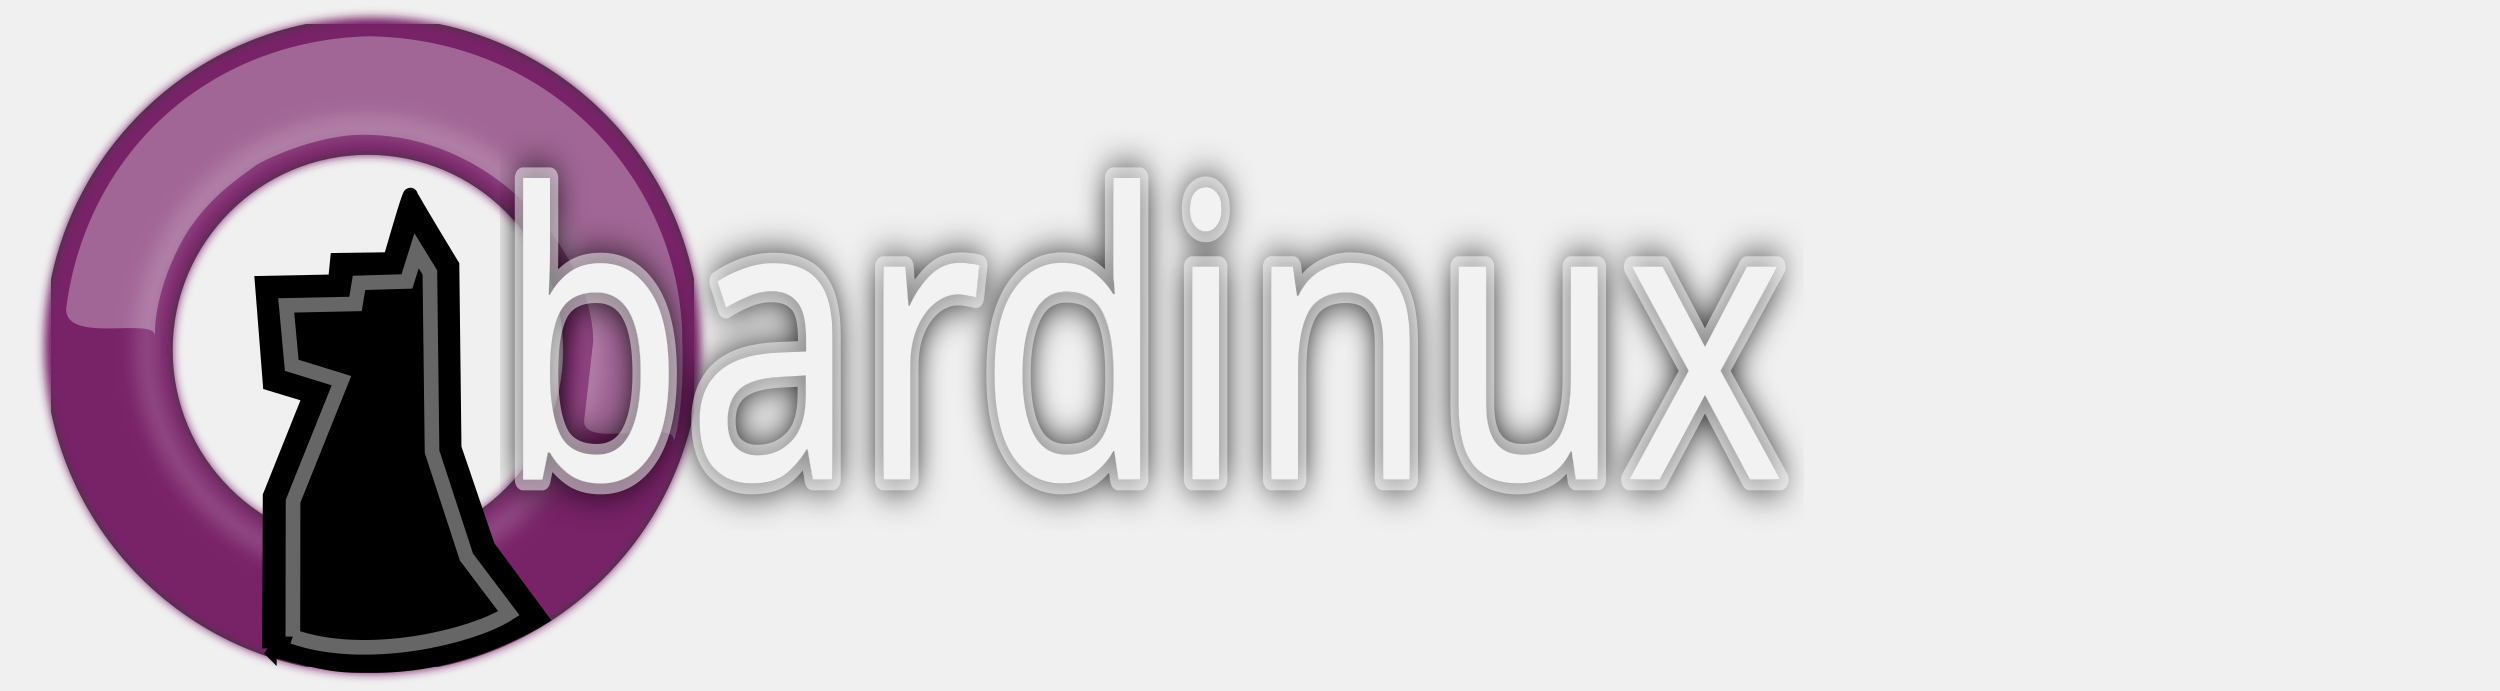
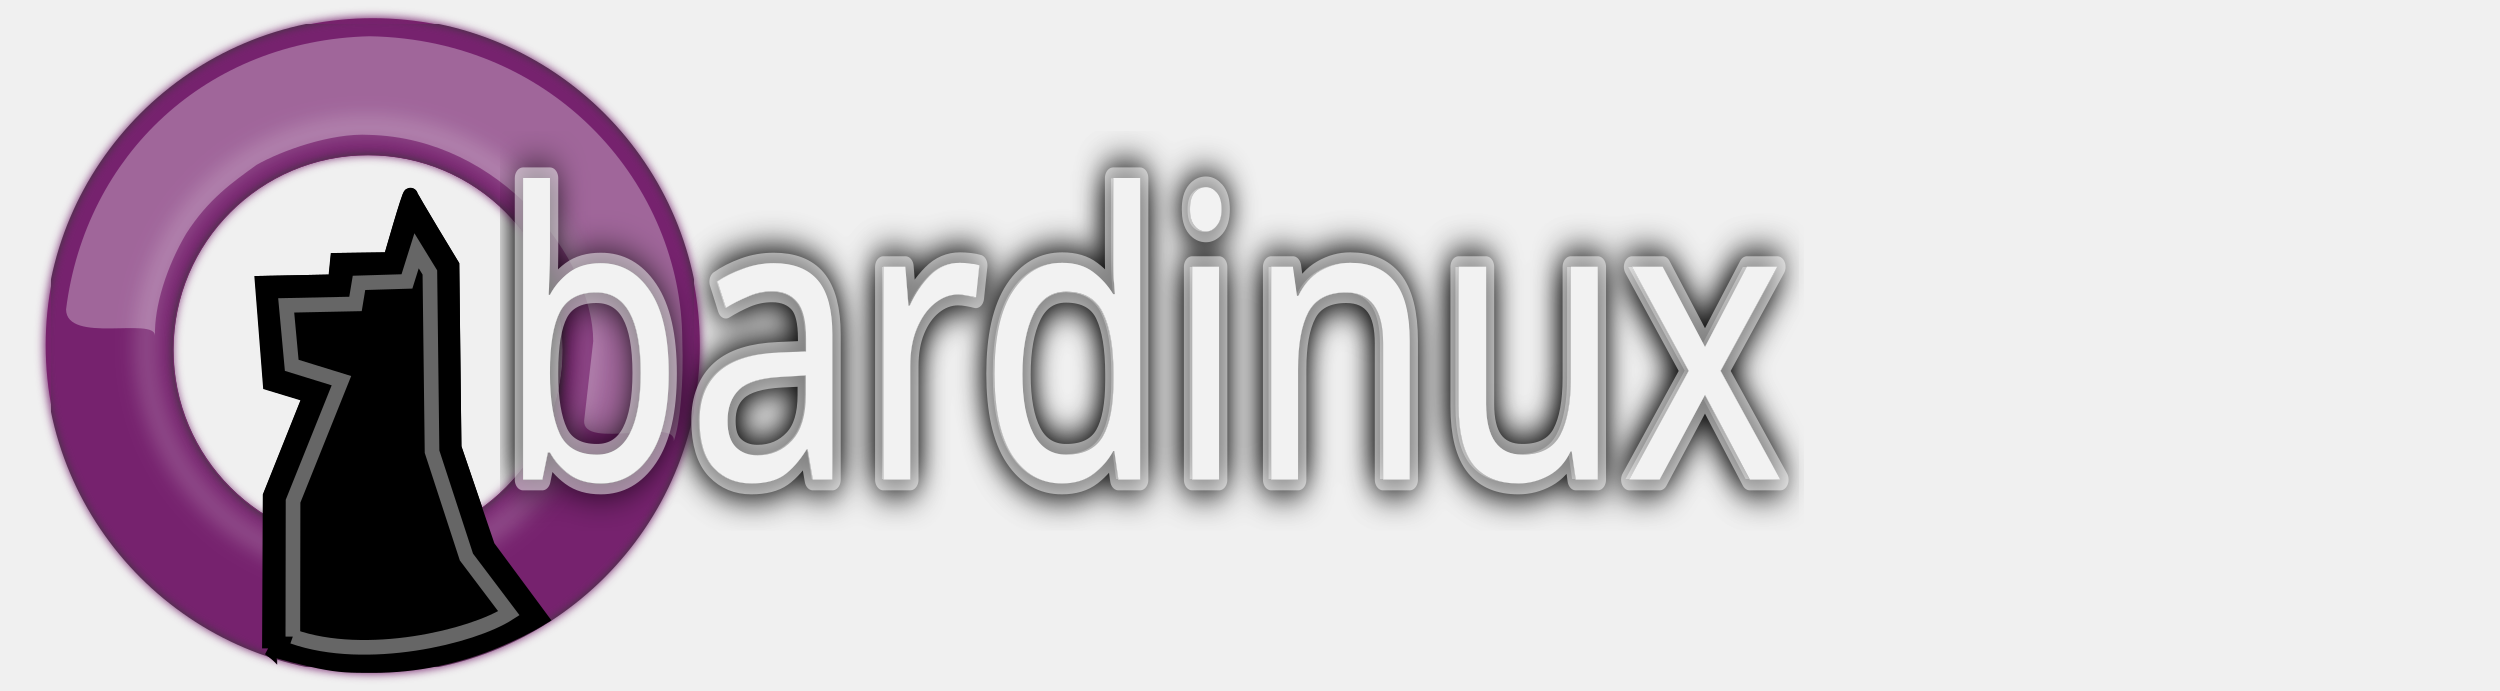
<svg xmlns="http://www.w3.org/2000/svg" xmlns:xlink="http://www.w3.org/1999/xlink" width="200" height="55.277" id="svg6436" version="1.1">
  <defs id="defs6438">
    <filter id="filter7859-7" x="0" y="0" width="1" height="1" color-interpolation-filters="sRGB">
      <feColorMatrix id="feColorMatrix7861-3" type="saturate" values="0" />
    </filter>
    <filter id="filter6396" x="0" y="0" width="1" height="1" color-interpolation-filters="sRGB">
      <feColorMatrix id="feColorMatrix6398" type="saturate" values="0" />
    </filter>
    <filter id="filter6400" x="0" y="0" width="1" height="1" color-interpolation-filters="sRGB">
      <feColorMatrix id="feColorMatrix6402" type="saturate" values="0" />
    </filter>
    <filter id="filter6404" x="0" y="0" width="1" height="1" color-interpolation-filters="sRGB">
      <feColorMatrix id="feColorMatrix6406" type="saturate" values="0" />
    </filter>
    <filter id="filter6408" x="0" y="0" width="1" height="1" color-interpolation-filters="sRGB">
      <feColorMatrix id="feColorMatrix6410" type="saturate" values="0" />
    </filter>
    <filter id="filter6412" x="0" y="0" width="1" height="1" color-interpolation-filters="sRGB">
      <feColorMatrix id="feColorMatrix6414" type="saturate" values="0" />
    </filter>
    <filter id="filter6416" x="0" y="0" width="1" height="1" color-interpolation-filters="sRGB">
      <feColorMatrix id="feColorMatrix6418" type="saturate" values="0" />
    </filter>
    <radialGradient xlink:href="#linearGradient4806" id="radialGradient7597" gradientUnits="userSpaceOnUse" gradientTransform="matrix(0.7812341,-0.00279027,0.00234391,0.4557366,-206.3524,217.4198)" cx="-392.687" cy="190.194" fx="-392.687" fy="190.194" r="320" />
    <linearGradient id="linearGradient4806">
      <stop id="stop4808" offset="0" style="stop-color:#44d8ff;stop-opacity:1" />
      <stop id="stop4810" offset="1" style="stop-color:#009bf9;stop-opacity:0.984" />
    </linearGradient>
    <radialGradient r="20" fy="16.235" fx="197.48" cy="16.235" cx="197.48" gradientTransform="matrix(25.61254,5.031895,-1.287526,7.261547,-5733.399,-955.3841)" gradientUnits="userSpaceOnUse" id="radialGradient6715" xlink:href="#linearGradient2295-3" />
    <linearGradient id="linearGradient2295-3">
      <stop style="stop-color:#ffffff;stop-opacity:1;" offset="0" id="stop2297-9" />
      <stop style="stop-color:#ffffff;stop-opacity:0;" offset="1" id="stop2299-1" />
    </linearGradient>
    <radialGradient r="20" fy="16.235" fx="197.48" cy="16.235" cx="197.48" gradientTransform="matrix(25.61254,5.031895,-1.287526,7.261547,-5733.399,-955.3841)" gradientUnits="userSpaceOnUse" id="radialGradient6585" xlink:href="#linearGradient2295-3" />
    <filter id="filter7859-7-0" x="0" y="0" width="1" height="1" color-interpolation-filters="sRGB">
      <feColorMatrix id="feColorMatrix7861-3-3" type="saturate" values="0" />
    </filter>
-     <filter color-interpolation-filters="sRGB" id="filter3677-0">
-       <feGaussianBlur stdDeviation="0.612" id="feGaussianBlur3679-3" />
-     </filter>
-     <filter id="filter3862" x="-0.018" width="1.036" y="-0.154" height="1.308">
-       <feGaussianBlur stdDeviation="3.108" id="feGaussianBlur3864" />
-     </filter>
    <filter id="filter7859-7-0-3" x="0" y="0" width="1" height="1" color-interpolation-filters="sRGB">
      <feColorMatrix id="feColorMatrix7861-3-3-8" type="saturate" values="0" />
    </filter>
    <filter id="filter7859-7-0-7-9" x="0" y="0" width="1" height="1" color-interpolation-filters="sRGB">
      <feColorMatrix id="feColorMatrix7861-3-3-6-3" type="saturate" values="0" />
-     </filter>
-     <filter color-interpolation-filters="sRGB" id="filter3677-0-6-3">
-       <feGaussianBlur stdDeviation="0.612" id="feGaussianBlur3679-3-3-8" />
    </filter>
    <filter id="filter7859-7-0-75" x="0" y="0" width="1" height="1" color-interpolation-filters="sRGB">
      <feColorMatrix id="feColorMatrix7861-3-3-8-0" type="saturate" values="0" />
    </filter>
    <filter color-interpolation-filters="sRGB" id="filter3677-0-2">
      <feGaussianBlur stdDeviation="0.612" id="feGaussianBlur3679-3-9" />
    </filter>
    <filter color-interpolation-filters="sRGB" id="filter3862-4" x="-0.018" width="1.036" y="-0.154" height="1.308">
      <feGaussianBlur stdDeviation="3.108" id="feGaussianBlur3864-3" />
    </filter>
    <filter id="filter32565">
      <feGaussianBlur stdDeviation="0.191" id="feGaussianBlur32567" />
    </filter>
+     <filter id="filter7859-7-0-75-7" x="0" y="0" width="1" height="1" color-interpolation-filters="sRGB">
+       <feColorMatrix id="feColorMatrix7861-3-3-8-3" type="saturate" values="0" />
+     </filter>
+     <filter color-interpolation-filters="sRGB" id="filter3677-0">
+       <feGaussianBlur stdDeviation="0.612" id="feGaussianBlur3679-3" />
+     </filter>
+     <filter color-interpolation-filters="sRGB" id="filter3862" x="-0.018" width="1.036" y="-0.154" height="1.308">
+       <feGaussianBlur stdDeviation="3.108" id="feGaussianBlur3864" />
+     </filter>
+     <filter id="filter7859-7-0-75-6" x="0" y="0" width="1" height="1" color-interpolation-filters="sRGB">
+       <feColorMatrix id="feColorMatrix7861-3-3-8-0-8" type="saturate" values="0" />
+     </filter>
+     <filter color-interpolation-filters="sRGB" id="filter32565-5">
+       <feGaussianBlur stdDeviation="0.191" id="feGaussianBlur32567-5" />
+     </filter>
+     <filter color-interpolation-filters="sRGB" id="filter3677-0-2-9">
+       <feGaussianBlur stdDeviation="0.612" id="feGaussianBlur3679-3-9-6" />
+     </filter>
+     <filter color-interpolation-filters="sRGB" id="filter3862-4-3" x="-0.018" width="1.036" y="-0.154" height="1.308">
+       <feGaussianBlur stdDeviation="3.108" id="feGaussianBlur3864-3-0" />
+     </filter>
  </defs>
  <g id="layer1" transform="translate(-275.1193,-293.6677)">
-     <g id="g4007" />
-     <g id="g4081">
-       <g id="g32518" transform="matrix(1.927224,0,0,1.927224,-178.9454,-449.3071)">
-         <path id="path7843-9-5" d="m -324.472,-218.377 c -66.176,0 -119.866,53.728 -119.866,119.903 0,66.175 53.69,119.866 119.866,119.866 66.175,0 119.903,-53.69 119.903,-119.866 0,-66.175 -53.728,-119.903 -119.903,-119.903 z m -1.691,45.917 c 41.77,0 75.677,33.907 75.677,75.677 0,41.77 -33.907,75.677 -75.677,75.677 -41.77,0 -75.677,-33.907 -75.677,-75.677 1.1e-4,-41.77 33.907,-75.677 75.677,-75.677 z" style="fill:#5c3566;fill-opacity:1;fill-rule:nonzero;stroke:#512e5a;stroke-width:5.471;stroke-linecap:round;stroke-opacity:1;filter:url(#filter7859-7-0-75)" transform="matrix(0.1111077,0,0,0.1111077,287.1175,410.8001)" />
-         <path id="path3907-1" d="m 251.068,386.236 c -7.52,0 -13.621,6.1 -13.621,13.621 0,7.52 6.1,13.621 13.621,13.621 7.52,0 13.621,-6.1 13.621,-13.621 0,-7.52 -6.1,-13.621 -13.621,-13.621 z m -0.195,5.708 c 4.478,0 8.108,3.63 8.108,8.108 0,4.478 -3.63,8.108 -8.108,8.108 -4.478,0 -8.108,-3.63 -8.108,-8.108 0,-4.478 3.63,-8.108 8.108,-8.108 z" style="fill:#782167;fill-opacity:1;fill-rule:nonzero;stroke:none;filter:url(#filter32565)" />
-         <g id="g32500">
-           <g id="g3870-7" transform="matrix(0.5188811,0,0,0.5188811,92.09557,233.1369)">
-             <path transform="matrix(1.441801,0,0,1.441801,293.2129,317.1209)" d="m 21.087,3.048 c 0,6.764 -5.484,12.248 -12.248,12.248 -6.764,0 -12.248,-5.484 -12.248,-12.248 0,-6.764 5.484,-12.248 12.248,-12.248 6.764,0 12.248,5.484 12.248,12.248 z" id="path6421-5-9-4" style="opacity:0.3;fill:none;stroke:#ffffff;stroke-width:0.813;stroke-linecap:round;stroke-linejoin:round;stroke-miterlimit:4;stroke-opacity:1;stroke-dasharray:none;stroke-dashoffset:0;filter:url(#filter3677-0-2)" />
-             <g id="g3866-3">
-               <path style="fill:#000000;fill-opacity:1;fill-rule:evenodd;stroke:#000000;stroke-width:1.171px;stroke-linecap:butt;stroke-linejoin:miter;stroke-opacity:1" d="m 298.127,345.539 c 1.029,0.355 2.926,0.809 4.01,1.031 1.656,0.339 2.484,0.344 4.239,0.344 1.755,0 3.443,-0.176 5.099,-0.516 1.656,-0.339 3.29,-0.845 4.812,-1.489 1.195,-0.506 2.458,-1.101 3.552,-1.776 l -4.239,-5.729 -2.692,-7.906 -0.172,-14.608 c 0,0 -3.258,-5.357 -3.323,-5.614 -0.064,-0.258 -1.604,5.156 -1.604,5.156 l -4.239,0.058 -0.172,1.719 -5.843,0.115 0.63,8.02 3.208,0.974 -3.208,8.02 -0.057,12.202 z" id="path6423-2-6-1" />
-               <path style="opacity:0.4;fill:none;stroke:#ffffff;stroke-width:1.171;stroke-linecap:butt;stroke-linejoin:miter;stroke-miterlimit:4;stroke-opacity:1;stroke-dasharray:none" d="m 300.004,344.591 c 5.843,2.062 14.362,0.027 17.283,-1.863 l -3.397,-4.498 -2.75,-8.429 -0.174,-14.336 -1.064,-1.734 -0.77,2.451 -3.836,0.116 -0.279,1.685 -5.545,0.116 0.443,4.795 3.976,1.228 -3.87,9.643 -0.017,10.828 z" id="path6473-6-9-4" />
+     <g id="g11773" transform="matrix(2.898076,0,0,2.898076,1858.626,-544.3602)">
+       <g transform="matrix(0.3439404,0,0,0.3439404,-641.4851,188.1871)" id="g31448">
+         <path id="path7843-9" d="m -324.472,-218.377 c -66.176,0 -119.866,53.728 -119.866,119.903 0,66.175 53.69,119.866 119.866,119.866 66.175,0 119.903,-53.69 119.903,-119.866 0,-66.175 -53.728,-119.903 -119.903,-119.903 z m -1.691,45.917 c 41.77,0 75.677,33.907 75.677,75.677 0,41.77 -33.907,75.677 -75.677,75.677 -41.77,0 -75.677,-33.907 -75.677,-75.677 1.1e-4,-41.77 33.907,-75.677 75.677,-75.677 z" style="fill:#5c3566;fill-opacity:1;fill-rule:nonzero;stroke:#512e5a;stroke-width:5.471;stroke-linecap:round;stroke-opacity:1;filter:url(#filter7859-7-0-75-7)" transform="matrix(0.2141294,0,0,0.2141294,375.8509,342.3966)" />
+         <path id="path3907" d="m 306.376,295.056 c -14.493,0 -26.25,11.757 -26.25,26.25 0,14.493 11.757,26.25 26.25,26.25 14.493,0 26.25,-11.757 26.25,-26.25 0,-14.493 -11.757,-26.25 -26.25,-26.25 z m -0.375,11 c 8.63,0 15.625,6.995 15.625,15.625 0,8.63 -6.995,15.625 -15.625,15.625 -8.63,0 -15.625,-6.995 -15.625,-15.625 0,-8.63 6.995,-15.625 15.625,-15.625 z" style="fill:#782167;fill-opacity:1;fill-rule:nonzero;stroke:none" />
+         <g id="g3870">
+           <path style="opacity:0.3;fill:none;stroke:#ffffff;stroke-width:0.813;stroke-linecap:round;stroke-linejoin:round;stroke-miterlimit:4;stroke-opacity:1;stroke-dasharray:none;stroke-dashoffset:0;filter:url(#filter3677-0)" id="path6421-5-9" d="m 21.087,3.048 c 0,6.764 -5.484,12.248 -12.248,12.248 -6.764,0 -12.248,-5.484 -12.248,-12.248 0,-6.764 5.484,-12.248 12.248,-12.248 6.764,0 12.248,5.484 12.248,12.248 z" transform="matrix(1.441801,0,0,1.441801,293.2129,317.1209)" />
+           <g id="g3866">
+             <path id="path6423-2-6" d="m 298.127,345.539 c 1.029,0.355 2.926,0.809 4.01,1.031 1.656,0.339 2.484,0.344 4.239,0.344 1.755,0 3.443,-0.176 5.099,-0.516 1.656,-0.339 3.29,-0.845 4.812,-1.489 1.195,-0.506 2.458,-1.101 3.552,-1.776 l -4.239,-5.729 -2.692,-7.906 -0.172,-14.608 c 0,0 -3.258,-5.357 -3.323,-5.614 -0.064,-0.258 -1.604,5.156 -1.604,5.156 l -4.239,0.058 -0.172,1.719 -5.843,0.115 0.63,8.02 3.208,0.974 -3.208,8.02 -0.057,12.202 z" style="fill:#000000;fill-opacity:1;fill-rule:evenodd;stroke:#000000;stroke-width:1.171px;stroke-linecap:butt;stroke-linejoin:miter;stroke-opacity:1" />
+             <path id="path6473-6-9" d="m 300.004,344.591 c 5.843,2.062 14.362,0.027 17.283,-1.863 l -3.397,-4.498 -2.75,-8.429 -0.174,-14.336 -1.064,-1.734 -0.77,2.451 -3.836,0.116 -0.279,1.685 -5.545,0.116 0.443,4.795 3.976,1.228 -3.87,9.643 -0.017,10.828 z" style="opacity:0.4;fill:none;stroke:#ffffff;stroke-width:1.171;stroke-linecap:butt;stroke-linejoin:miter;stroke-miterlimit:4;stroke-opacity:1;stroke-dasharray:none" />
+           </g>
+           <path style="opacity:0.306;fill:#ffffff;fill-opacity:1;fill-rule:evenodd;stroke:none" d="m 281.861,318.419 c 0.031,2.784 7.084,0.58 7.114,2.093 -0.061,-2.3 0.906,-5.467 2.498,-8.155 1.782,-2.779 3.708,-4.108 5.629,-5.501 1.937,-1.106 5.971,-2.579 9.03,-2.398 10.471,0.272 17.871,9.88 17.902,16.507 l -0.726,6.355 c -0.151,2.361 7.414,-0.272 7.172,1.634 0.514,-1.453 0.799,-4.663 0.678,-8.113 -0.061,-12.257 -10.059,-24.001 -25.009,-24.273 -13.061,0.324 -22.742,9.518 -24.287,21.849 z" id="path2263-5-3" />
+         </g>
+         <text transform="matrix(0.3762906,0,0,0.4874041,414.582,363.7993)" id="text7855-3" y="-65.157" x="-261.086" style="font-size:55.75px;font-style:normal;font-variant:normal;font-weight:normal;font-stretch:normal;text-align:start;line-height:100%;writing-mode:lr-tb;text-anchor:start;fill:#000000;fill-opacity:1;stroke:#000000;stroke-width:3.503;stroke-linecap:round;stroke-linejoin:round;stroke-miterlimit:4;stroke-opacity:0.502;stroke-dasharray:none;filter:url(#filter3862);font-family:Conduit 2 BRK;-inkscape-font-specification:Conduit 2 BRK" xml:space="preserve">
+           <tspan y="-65.157" x="-261.086" style="font-size:65.134px;font-style:normal;font-variant:normal;font-weight:normal;font-stretch:normal;text-align:start;line-height:100%;writing-mode:lr-tb;text-anchor:start;fill:#000000;fill-opacity:1;stroke:#000000;stroke-width:3.503;stroke-linecap:round;stroke-linejoin:round;stroke-miterlimit:4;stroke-opacity:0.502;stroke-dasharray:none;font-family:Automatica BRK;-inkscape-font-specification:Automatica BRK" id="tspan7857-8">bardinux</tspan>
+         </text>
+         <text xml:space="preserve" style="font-size:23.875px;font-style:normal;font-variant:normal;font-weight:normal;font-stretch:normal;text-align:start;line-height:100%;writing-mode:lr-tb;text-anchor:start;fill:#f2f2f2;fill-opacity:1;stroke:none;font-family:Conduit 2 BRK;-inkscape-font-specification:Conduit 2 BRK" x="360.026" y="291.749" id="text7224-0" transform="scale(0.8786523,1.138107)">
+           <tspan id="tspan7471-5" style="font-size:27.894px;font-style:normal;font-variant:normal;font-weight:normal;font-stretch:normal;text-align:start;line-height:100%;writing-mode:lr-tb;text-anchor:start;fill:#f2f2f2;font-family:Automatica BRK;-inkscape-font-specification:Automatica BRK" x="360.026" y="291.749">bardinux</tspan>
+         </text>
+       </g>
+       <g transform="matrix(0.3450572,0,0,0.3450572,-641.3314,187.8348)" id="g4081-9">
+         <g id="g32518-3" transform="matrix(1.927224,0,0,1.927224,-178.9454,-449.3071)">
+           <path id="path7843-9-5-5" d="m -324.472,-218.377 c -66.176,0 -119.866,53.728 -119.866,119.903 0,66.175 53.69,119.866 119.866,119.866 66.175,0 119.903,-53.69 119.903,-119.866 0,-66.175 -53.728,-119.903 -119.903,-119.903 z m -1.691,45.917 c 41.77,0 75.677,33.907 75.677,75.677 0,41.77 -33.907,75.677 -75.677,75.677 -41.77,0 -75.677,-33.907 -75.677,-75.677 1.1e-4,-41.77 33.907,-75.677 75.677,-75.677 z" style="fill:#5c3566;fill-opacity:1;fill-rule:nonzero;stroke:#512e5a;stroke-width:5.471;stroke-linecap:round;stroke-opacity:1;filter:url(#filter7859-7-0-75-6)" transform="matrix(0.1111077,0,0,0.1111077,287.1175,410.8001)" />
+           <path id="path3907-1-8" d="m 251.068,386.236 c -7.52,0 -13.621,6.1 -13.621,13.621 0,7.52 6.1,13.621 13.621,13.621 7.52,0 13.621,-6.1 13.621,-13.621 0,-7.52 -6.1,-13.621 -13.621,-13.621 z m -0.195,5.708 c 4.478,0 8.108,3.63 8.108,8.108 0,4.478 -3.63,8.108 -8.108,8.108 -4.478,0 -8.108,-3.63 -8.108,-8.108 0,-4.478 3.63,-8.108 8.108,-8.108 z" style="fill:#76226e;fill-opacity:1;fill-rule:nonzero;stroke:none;filter:url(#filter32565-5)" />
+           <g id="g32500-2">
+             <g id="g3870-7-1" transform="matrix(0.5188811,0,0,0.5188811,92.09557,233.1369)">
+               <path transform="matrix(1.441801,0,0,1.441801,293.2129,317.1209)" d="m 21.087,3.048 c 0,6.764 -5.484,12.248 -12.248,12.248 -6.764,0 -12.248,-5.484 -12.248,-12.248 0,-6.764 5.484,-12.248 12.248,-12.248 6.764,0 12.248,5.484 12.248,12.248 z" id="path6421-5-9-4-8" style="opacity:0.3;fill:none;stroke:#ffffff;stroke-width:0.813;stroke-linecap:round;stroke-linejoin:round;stroke-miterlimit:4;stroke-opacity:1;stroke-dasharray:none;stroke-dashoffset:0;filter:url(#filter3677-0-2-9)" />
+               <g id="g3866-3-6">
+                 <path style="fill:#000000;fill-opacity:1;fill-rule:evenodd;stroke:#000000;stroke-width:1.171px;stroke-linecap:butt;stroke-linejoin:miter;stroke-opacity:1" d="m 298.127,345.539 c 1.029,0.355 2.926,0.809 4.01,1.031 1.656,0.339 2.484,0.344 4.239,0.344 1.755,0 3.443,-0.176 5.099,-0.516 1.656,-0.339 3.29,-0.845 4.812,-1.489 1.195,-0.506 2.458,-1.101 3.552,-1.776 l -4.239,-5.729 -2.692,-7.906 -0.172,-14.608 c 0,0 -3.258,-5.357 -3.323,-5.614 -0.064,-0.258 -1.604,5.156 -1.604,5.156 l -4.239,0.058 -0.172,1.719 -5.843,0.115 0.63,8.02 3.208,0.974 -3.208,8.02 -0.057,12.202 z" id="path6423-2-6-1-0" />
+                 <path style="opacity:0.4;fill:none;stroke:#ffffff;stroke-width:1.171;stroke-linecap:butt;stroke-linejoin:miter;stroke-miterlimit:4;stroke-opacity:1;stroke-dasharray:none" d="m 300.004,344.591 c 5.843,2.062 14.362,0.027 17.283,-1.863 l -3.397,-4.498 -2.75,-8.429 -0.174,-14.336 -1.064,-1.734 -0.77,2.451 -3.836,0.116 -0.279,1.685 -5.545,0.116 0.443,4.795 3.976,1.228 -3.87,9.643 -0.017,10.828 z" id="path6473-6-9-4-3" />
+               </g>
+               <path id="path2263-5-3-6-0" d="m 281.861,318.419 c 0.031,2.784 7.084,0.58 7.114,2.093 -0.061,-2.3 0.906,-5.467 2.498,-8.155 1.782,-2.779 3.708,-4.108 5.629,-5.501 1.937,-1.106 5.971,-2.579 9.03,-2.398 10.471,0.272 17.871,9.88 17.902,16.507 l -0.726,6.355 c -0.151,2.361 7.414,-0.272 7.172,1.634 0.514,-1.453 0.799,-4.663 0.678,-8.113 -0.061,-12.257 -10.059,-24.001 -25.009,-24.273 -13.061,0.324 -22.742,9.518 -24.287,21.849 z" style="opacity:0.306;fill:#ffffff;fill-opacity:1;fill-rule:evenodd;stroke:none" />
            </g>
-             <path id="path2263-5-3-6" d="m 281.861,318.419 c 0.031,2.784 7.084,0.58 7.114,2.093 -0.061,-2.3 0.906,-5.467 2.498,-8.155 1.782,-2.779 3.708,-4.108 5.629,-5.501 1.937,-1.106 5.971,-2.579 9.03,-2.398 10.471,0.272 17.871,9.88 17.902,16.507 l -0.726,6.355 c -0.151,2.361 7.414,-0.272 7.172,1.634 0.514,-1.453 0.799,-4.663 0.678,-8.113 -0.061,-12.257 -10.059,-24.001 -25.009,-24.273 -13.061,0.324 -22.742,9.518 -24.287,21.849 z" style="opacity:0.306;fill:#ffffff;fill-opacity:1;fill-rule:evenodd;stroke:none" />
-           </g>
-           <g id="g32489">
-             <text transform="matrix(0.1952501,0,0,0.2529048,307.2143,421.9055)" id="text7855-3-9" y="-65.157" x="-261.086" style="font-size:55.75px;font-style:normal;font-variant:normal;font-weight:normal;font-stretch:normal;text-align:start;line-height:100%;writing-mode:lr-tb;text-anchor:start;fill:#000000;fill-opacity:1;stroke:#000000;stroke-width:3.503;stroke-linecap:round;stroke-linejoin:round;stroke-miterlimit:4;stroke-opacity:0.502;stroke-dasharray:none;filter:url(#filter3862-4);font-family:Conduit 2 BRK;-inkscape-font-specification:Conduit 2 BRK" xml:space="preserve">
-               <tspan y="-65.157" x="-261.086" style="font-size:65.134px;font-style:normal;font-variant:normal;font-weight:normal;font-stretch:normal;text-align:start;line-height:100%;writing-mode:lr-tb;text-anchor:start;fill:#000000;fill-opacity:1;stroke:#000000;stroke-width:3.503;stroke-linecap:round;stroke-linejoin:round;stroke-miterlimit:4;stroke-opacity:0.502;stroke-dasharray:none;font-family:Automatica BRK;-inkscape-font-specification:Automatica BRK" id="tspan7857-8-4">bardinux</tspan>
-             </text>
-             <text xml:space="preserve" style="font-size:12.388px;font-style:normal;font-variant:normal;font-weight:normal;font-stretch:normal;text-align:start;line-height:100%;writing-mode:lr-tb;text-anchor:start;fill:#f2f2f2;fill-opacity:1;stroke:none;font-family:Conduit 2 BRK;-inkscape-font-specification:Conduit 2 BRK" x="291.625" y="356.229" id="text7224-0-2" transform="scale(0.8786523,1.138107)">
-               <tspan id="tspan7471-5-2" style="font-size:14.474px;font-style:normal;font-variant:normal;font-weight:normal;font-stretch:normal;text-align:start;line-height:100%;writing-mode:lr-tb;text-anchor:start;fill:#f2f2f2;font-family:Automatica BRK;-inkscape-font-specification:Automatica BRK" x="291.625" y="356.229">bardinux</tspan>
-             </text>
-             <g id="g7692-6" transform="matrix(0.8215532,0,0,0.8215532,707.9373,154.4638)">
-               <text transform="matrix(0.2376565,0,0,0.3078333,-487.7638,325.5315)" id="text7855-3-8-7" y="-65.157" x="-261.086" style="font-size:55.75px;font-style:normal;font-variant:normal;font-weight:normal;font-stretch:normal;text-align:start;line-height:100%;writing-mode:lr-tb;text-anchor:start;fill:#000000;fill-opacity:1;stroke:#ffffff;stroke-width:3.503;stroke-linecap:round;stroke-linejoin:round;stroke-miterlimit:4;stroke-opacity:0.502;stroke-dasharray:none;font-family:Conduit 2 BRK;-inkscape-font-specification:Conduit 2 BRK" xml:space="preserve">
-                 <tspan y="-65.157" x="-261.086" style="font-size:65.134px;font-style:normal;font-variant:normal;font-weight:normal;font-stretch:normal;text-align:start;line-height:100%;writing-mode:lr-tb;text-anchor:start;fill:#000000;fill-opacity:1;stroke:#ffffff;stroke-width:3.503;stroke-linecap:round;stroke-linejoin:round;stroke-miterlimit:4;stroke-opacity:0.502;stroke-dasharray:none;font-family:Automatica BRK;-inkscape-font-specification:Automatica BRK" id="tspan7857-8-1-5">bardinux</tspan>
+             <g id="g32489-5">
+               <text transform="matrix(0.1952501,0,0,0.2529048,307.2143,421.9055)" id="text7855-3-9-5" y="-65.157" x="-261.086" style="font-size:55.75px;font-style:normal;font-variant:normal;font-weight:normal;font-stretch:normal;text-align:start;line-height:100%;writing-mode:lr-tb;text-anchor:start;fill:#000000;fill-opacity:1;stroke:#000000;stroke-width:3.503;stroke-linecap:round;stroke-linejoin:round;stroke-miterlimit:4;stroke-opacity:0.502;stroke-dasharray:none;filter:url(#filter3862-4-3);font-family:Conduit 2 BRK;-inkscape-font-specification:Conduit 2 BRK" xml:space="preserve">
+                 <tspan y="-65.157" x="-261.086" style="font-size:65.134px;font-style:normal;font-variant:normal;font-weight:normal;font-stretch:normal;text-align:start;line-height:100%;writing-mode:lr-tb;text-anchor:start;fill:#000000;fill-opacity:1;stroke:#000000;stroke-width:3.503;stroke-linecap:round;stroke-linejoin:round;stroke-miterlimit:4;stroke-opacity:0.502;stroke-dasharray:none;font-family:Automatica BRK;-inkscape-font-specification:Automatica BRK" id="tspan7857-8-4-4">bardinux</tspan>
              </text>
-               <text xml:space="preserve" style="font-size:15.079px;font-style:normal;font-variant:normal;font-weight:normal;font-stretch:normal;text-align:start;line-height:100%;writing-mode:lr-tb;text-anchor:start;fill:#f2f2f2;fill-opacity:1;stroke:none;font-family:Conduit 2 BRK;-inkscape-font-specification:Conduit 2 BRK" x="-625.745" y="268.405" id="text7224-0-2-6" transform="scale(0.8786523,1.138107)">
-                 <tspan id="tspan7471-5-2-9" style="font-size:17.617px;font-style:normal;font-variant:normal;font-weight:normal;font-stretch:normal;text-align:start;line-height:100%;writing-mode:lr-tb;text-anchor:start;fill:#f2f2f2;font-family:Automatica BRK;-inkscape-font-specification:Automatica BRK" x="-625.745" y="268.405">bardinux</tspan>
+               <text xml:space="preserve" style="font-size:12.388px;font-style:normal;font-variant:normal;font-weight:normal;font-stretch:normal;text-align:start;line-height:100%;writing-mode:lr-tb;text-anchor:start;fill:#f2f2f2;fill-opacity:1;stroke:none;font-family:Conduit 2 BRK;-inkscape-font-specification:Conduit 2 BRK" x="291.625" y="356.229" id="text7224-0-2-67" transform="scale(0.8786523,1.138107)">
+                 <tspan id="tspan7471-5-2-8" style="font-size:14.474px;font-style:normal;font-variant:normal;font-weight:normal;font-stretch:normal;text-align:start;line-height:100%;writing-mode:lr-tb;text-anchor:start;fill:#f2f2f2;font-family:Automatica BRK;-inkscape-font-specification:Automatica BRK" x="291.625" y="356.229">bardinux</tspan>
              </text>
+               <g id="g7692-6-2" transform="matrix(0.8215532,0,0,0.8215532,707.9373,154.4638)">
+                 <text transform="matrix(0.2376565,0,0,0.3078333,-487.7638,325.5315)" id="text7855-3-8-7-1" y="-65.157" x="-261.086" style="font-size:55.75px;font-style:normal;font-variant:normal;font-weight:normal;font-stretch:normal;text-align:start;line-height:100%;writing-mode:lr-tb;text-anchor:start;fill:#000000;fill-opacity:1;stroke:#ffffff;stroke-width:3.503;stroke-linecap:round;stroke-linejoin:round;stroke-miterlimit:4;stroke-opacity:0.502;stroke-dasharray:none;font-family:Conduit 2 BRK;-inkscape-font-specification:Conduit 2 BRK" xml:space="preserve">
+                   <tspan y="-65.157" x="-261.086" style="font-size:65.134px;font-style:normal;font-variant:normal;font-weight:normal;font-stretch:normal;text-align:start;line-height:100%;writing-mode:lr-tb;text-anchor:start;fill:#000000;fill-opacity:1;stroke:#ffffff;stroke-width:3.503;stroke-linecap:round;stroke-linejoin:round;stroke-miterlimit:4;stroke-opacity:0.502;stroke-dasharray:none;font-family:Automatica BRK;-inkscape-font-specification:Automatica BRK" id="tspan7857-8-1-5-9">bardinux</tspan>
+                 </text>
+                 <text xml:space="preserve" style="font-size:15.079px;font-style:normal;font-variant:normal;font-weight:normal;font-stretch:normal;text-align:start;line-height:100%;writing-mode:lr-tb;text-anchor:start;fill:#f2f2f2;fill-opacity:1;stroke:none;font-family:Conduit 2 BRK;-inkscape-font-specification:Conduit 2 BRK" x="-625.745" y="268.405" id="text7224-0-2-6-6" transform="scale(0.8786523,1.138107)">
+                   <tspan id="tspan7471-5-2-9-4" style="font-size:17.617px;font-style:normal;font-variant:normal;font-weight:normal;font-stretch:normal;text-align:start;line-height:100%;writing-mode:lr-tb;text-anchor:start;fill:#f2f2f2;font-family:Automatica BRK;-inkscape-font-specification:Automatica BRK" x="-625.745" y="268.405">bardinux</tspan>
+                 </text>
+               </g>
            </g>
          </g>
        </g>
      </g>
    </g>
+     <g id="g4007" />
  </g>
</svg>
